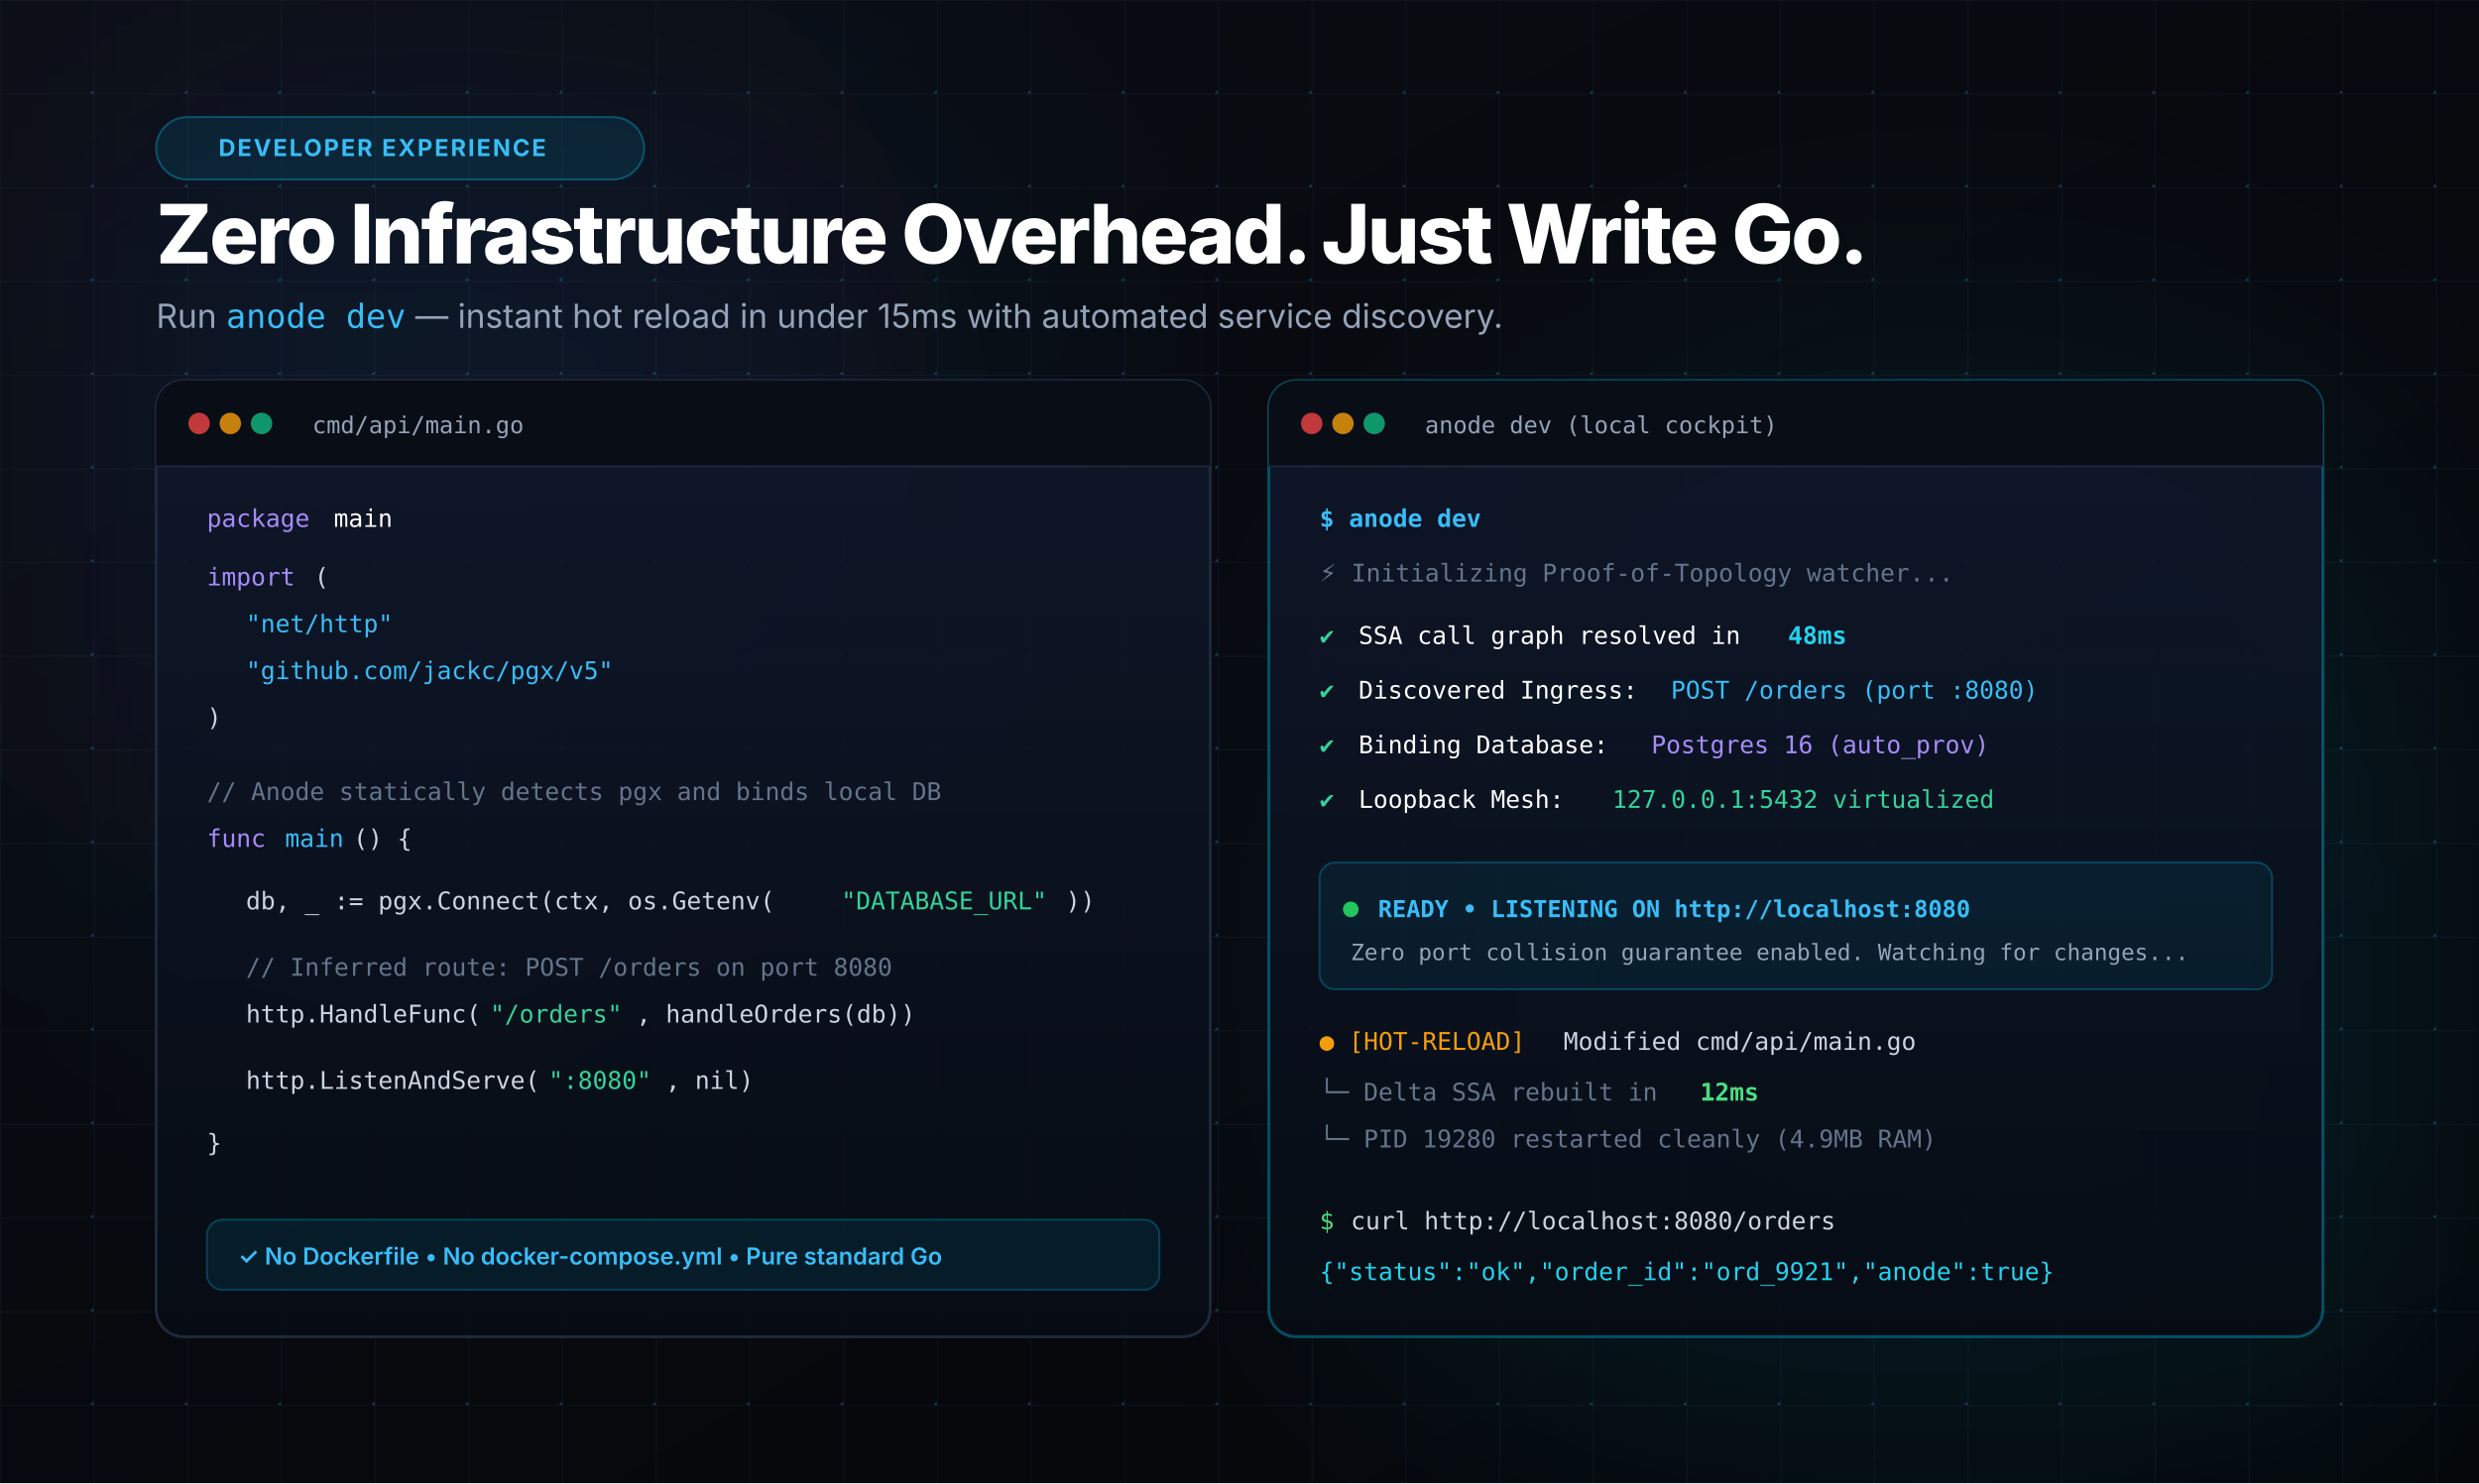
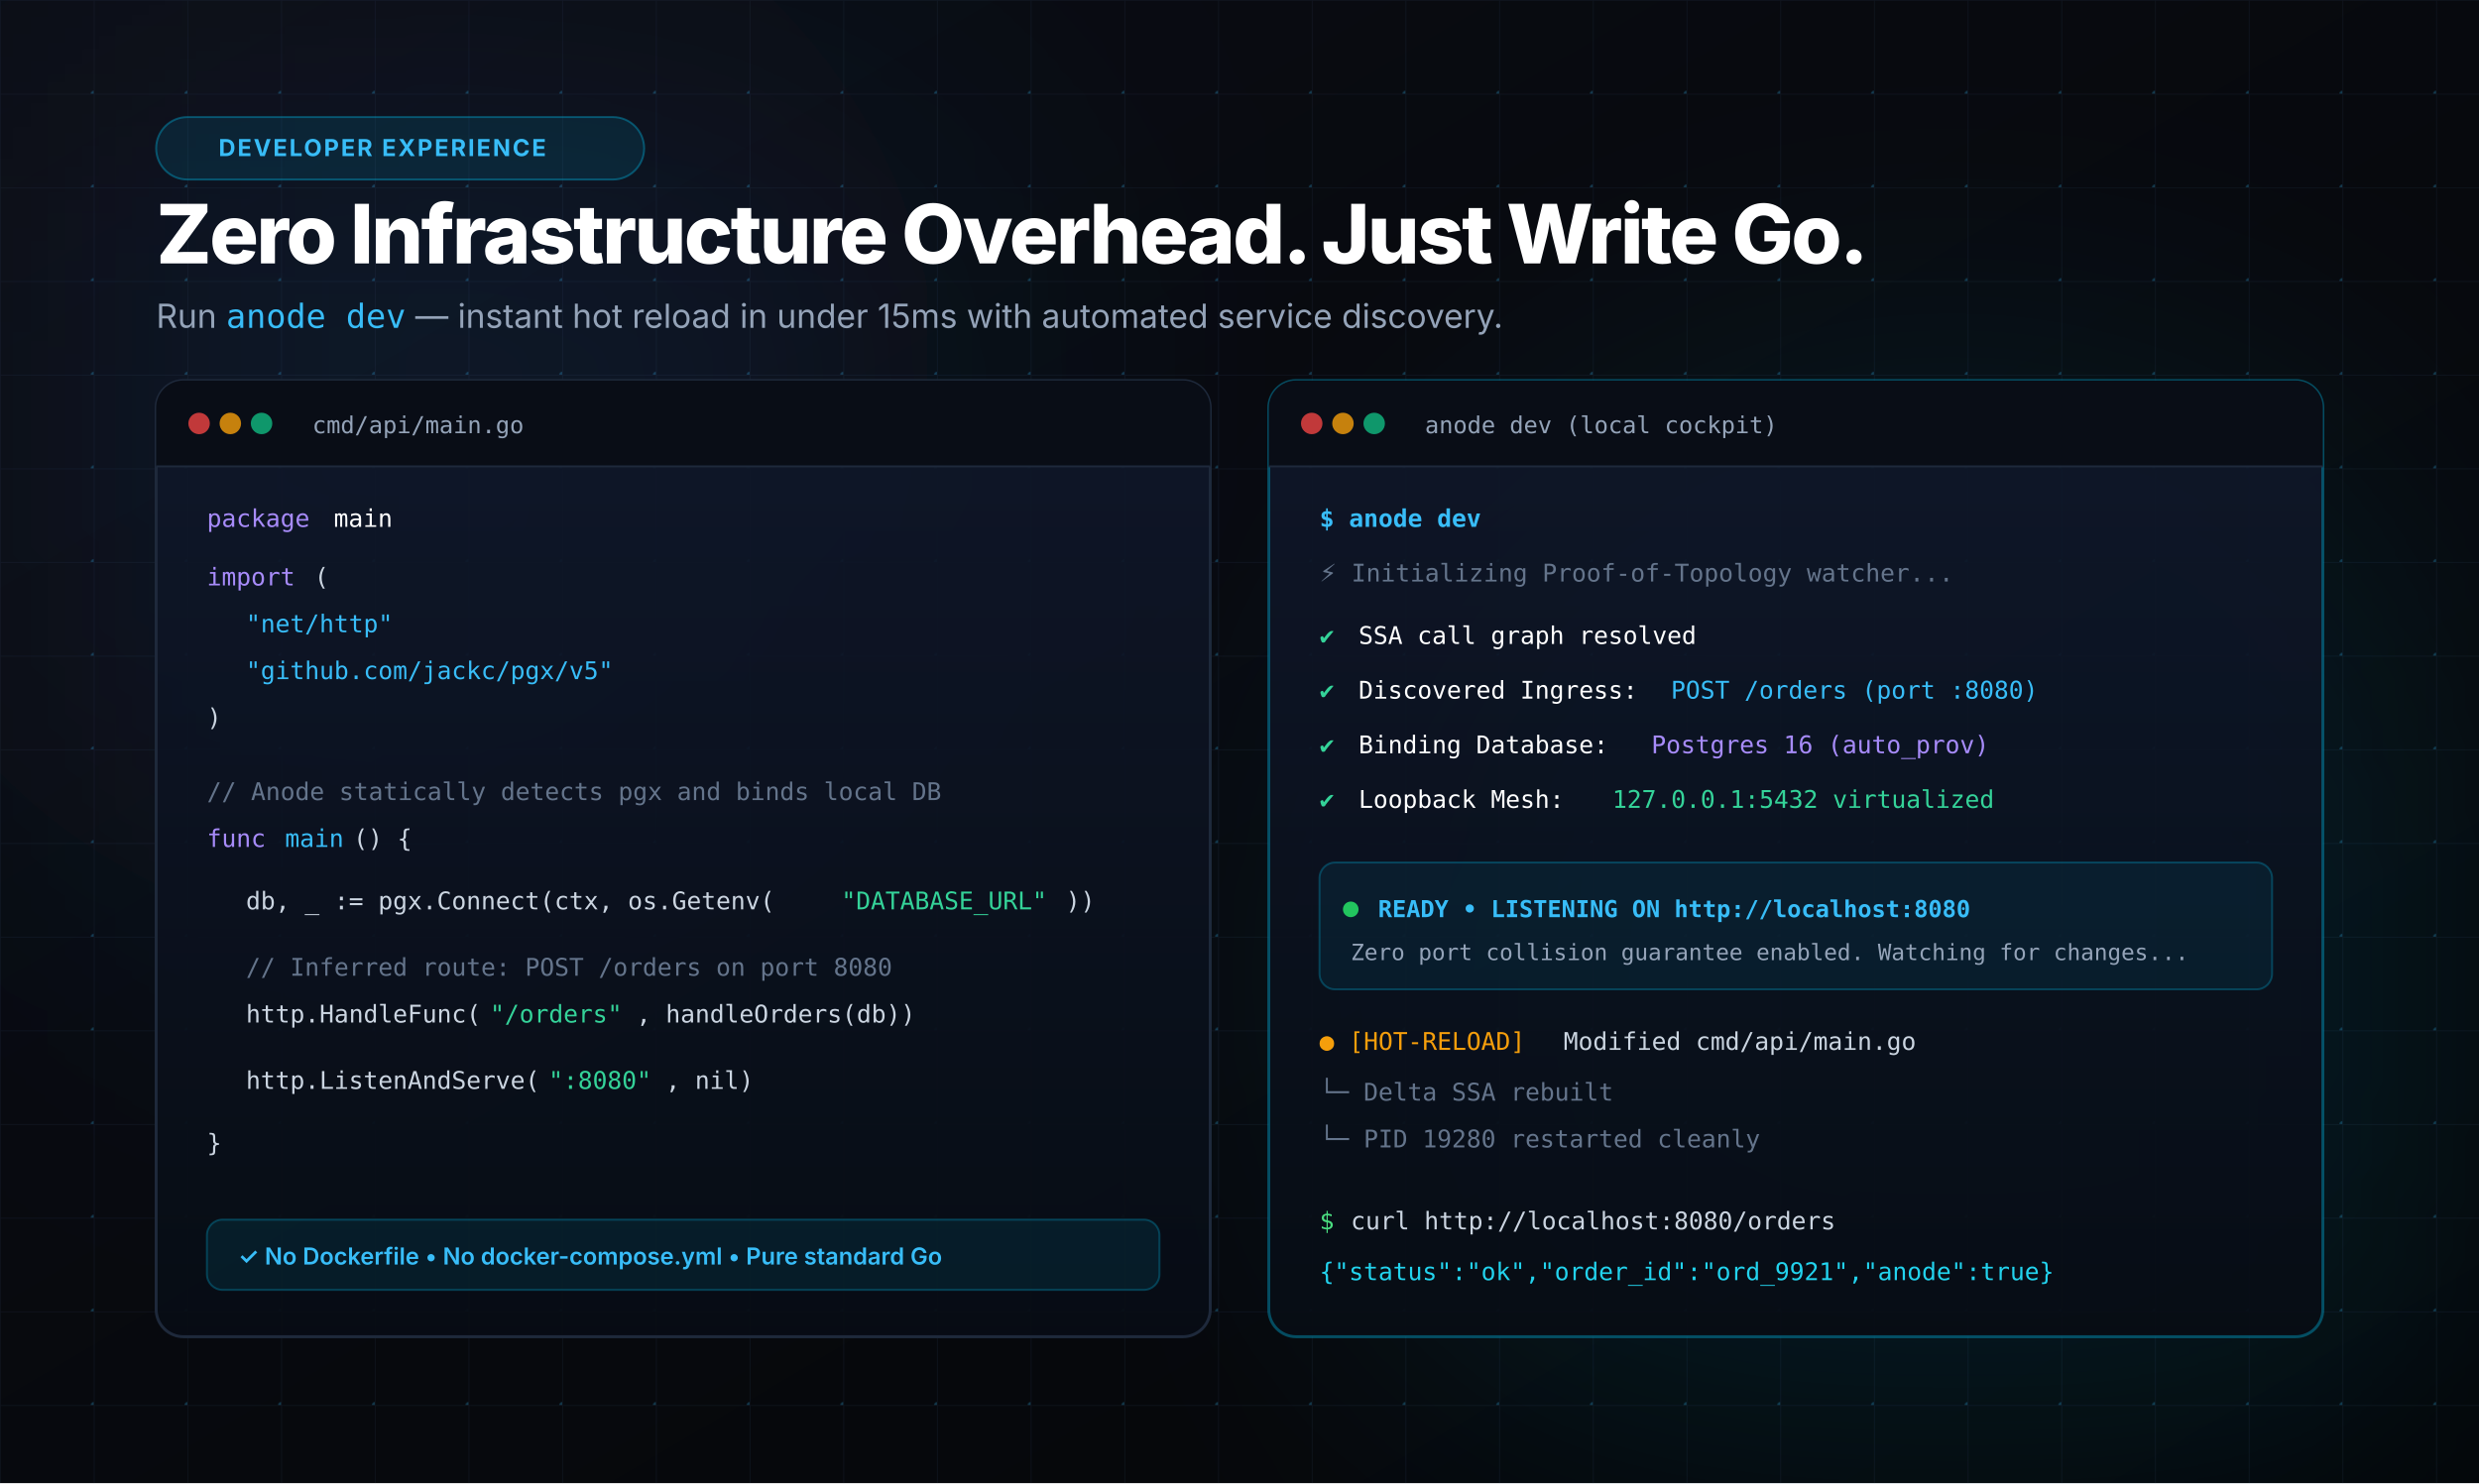
<svg xmlns="http://www.w3.org/2000/svg" viewBox="0 0 1270 760" width="1270" height="760">
  <defs>
    <linearGradient id="bgGrad" x1="0%" y1="0%" x2="100%" y2="100%">
      <stop offset="0%" stop-color="#0a0d14" />
      <stop offset="40%" stop-color="#080a0f" />
      <stop offset="100%" stop-color="#040608" />
    </linearGradient>
    <linearGradient id="cyanGrad" x1="0%" y1="0%" x2="100%" y2="0%">
      <stop offset="0%" stop-color="#38bdf8" />
      <stop offset="100%" stop-color="#00add8" />
    </linearGradient>
    <linearGradient id="purpleGrad" x1="0%" y1="0%" x2="100%" y2="0%">
      <stop offset="0%" stop-color="#a855f7" />
      <stop offset="100%" stop-color="#6366f1" />
    </linearGradient>
    <linearGradient id="emeraldGrad" x1="0%" y1="0%" x2="100%" y2="0%">
      <stop offset="0%" stop-color="#34d399" />
      <stop offset="100%" stop-color="#059669" />
    </linearGradient>
    <linearGradient id="cardGrad" x1="0%" y1="0%" x2="0%" y2="100%">
      <stop offset="0%" stop-color="#0f172a" stop-opacity="0.9" />
      <stop offset="100%" stop-color="#070c14" stop-opacity="0.95" />
    </linearGradient>
    <linearGradient id="cardGradLight" x1="0%" y1="0%" x2="0%" y2="100%">
      <stop offset="0%" stop-color="#1e293b" stop-opacity="0.4" />
      <stop offset="100%" stop-color="#0f172a" stop-opacity="0.6" />
    </linearGradient>
    <pattern id="grid" width="48" height="48" patternUnits="userSpaceOnUse">
      <path d="M 48 0 L 0 0 0 48" fill="none" stroke="#1e293b" stroke-width="0.8" stroke-opacity="0.35" />
      <circle cx="48" cy="48" r="1.5" fill="#38bdf8" fill-opacity="0.25" />
    </pattern>
    <filter id="glowCyan" x="-30%" y="-30%" width="160%" height="160%">
      <feGaussianBlur stdDeviation="90" result="blur" />
    </filter>
    <filter id="glowPurple" x="-30%" y="-30%" width="160%" height="160%">
      <feGaussianBlur stdDeviation="100" result="blur" />
    </filter>
    <filter id="glowBlue" x="-30%" y="-30%" width="160%" height="160%">
      <feGaussianBlur stdDeviation="110" result="blur" />
    </filter>
  </defs>
  <rect width="1270" height="760" fill="url(#bgGrad)" />
  <rect width="1270" height="760" fill="url(#grid)" />
  <circle cx="200" cy="200" r="280" fill="#3b82f6" fill-opacity="0.10" filter="url(#glowBlue)" />
  <circle cx="1000" cy="500" r="300" fill="#00add8" fill-opacity="0.12" filter="url(#glowCyan)" />
  <g transform="translate(80, 60)">
    <rect width="250" height="32" rx="16" fill="#00add8" fill-opacity="0.12" stroke="#00add8" stroke-opacity="0.4" stroke-width="1" />
    <text x="32" y="20" font-family="-apple-system, BlinkMacSystemFont, 'Segoe UI', Inter, sans-serif" font-size="12" font-weight="700" fill="#38bdf8" letter-spacing="1">
      DEVELOPER EXPERIENCE
    </text>
    <text x="0" y="75" font-family="-apple-system, BlinkMacSystemFont, 'Segoe UI', Inter, sans-serif" font-size="42" font-weight="800" fill="#ffffff" letter-spacing="-1.2">
      Zero Infrastructure Overhead. Just Write Go.
    </text>
    <text x="0" y="108" font-family="-apple-system, BlinkMacSystemFont, 'Segoe UI', Inter, sans-serif" font-size="17" font-weight="400" fill="#94a3b8">
      Run <tspan fill="#38bdf8" font-family="'SF Mono', monospace">anode dev</tspan> — instant hot reload in under 15ms with automated service discovery.
    </text>
  </g>
  <g transform="translate(80, 195)">
    <g transform="translate(0, 0)">
      <rect width="540" height="490" rx="14" fill="url(#cardGrad)" stroke="#1e293b" stroke-width="1.5" />
      <path d="M 0 14 C 0 6.268 6.268 0 14 0 L 526 0 C 533.732 0 540 6.268 540 14 L 540 44 L 0 44 Z" fill="#090d16" />
      <line x1="0" y1="44" x2="540" y2="44" stroke="#1e293b" />
      <circle cx="22" cy="22" r="5.5" fill="#ef4444" opacity="0.8" />
      <circle cx="38" cy="22" r="5.5" fill="#f59e0b" opacity="0.8" />
      <circle cx="54" cy="22" r="5.5" fill="#10b981" opacity="0.8" />
      <text x="80" y="27" font-family="'SF Mono', monospace" font-size="12" fill="#94a3b8">cmd/api/main.go</text>
      <g transform="translate(26, 75)" font-family="'SF Mono', monospace" font-size="12.5" line-height="1.6">
        <text x="0" y="0" fill="#a78bfa">package</text>
        <text x="65" y="0" fill="#ffffff">main</text>
        <text x="0" y="30" fill="#a78bfa">import</text>
        <text x="55" y="30" fill="#cbd5e1">(</text>
        <text x="20" y="54" fill="#38bdf8">"net/http"</text>
        <text x="20" y="78" fill="#38bdf8">"github.com/jackc/pgx/v5"</text>
        <text x="0" y="102" fill="#cbd5e1">)</text>
        <text x="0" y="140" fill="#64748b">// Anode statically detects pgx and binds local DB</text>
        <text x="0" y="164" fill="#a78bfa">func</text>
        <text x="40" y="164" fill="#38bdf8">main</text>
        <text x="75" y="164" fill="#cbd5e1">() {</text>
        <text x="20" y="196" fill="#cbd5e1">db, _ := pgx.Connect(ctx, os.Getenv(</text>
        <text x="325" y="196" fill="#34d399">"DATABASE_URL"</text>
        <text x="440" y="196" fill="#cbd5e1">))</text>
        <text x="20" y="230" fill="#64748b">// Inferred route: POST /orders on port 8080</text>
        <text x="20" y="254" fill="#cbd5e1">http.HandleFunc(</text>
        <text x="145" y="254" fill="#34d399">"/orders"</text>
        <text x="220" y="254" fill="#cbd5e1">, handleOrders(db))</text>
        <text x="20" y="288" fill="#cbd5e1">http.ListenAndServe(</text>
        <text x="175" y="288" fill="#34d399">":8080"</text>
        <text x="235" y="288" fill="#cbd5e1">, nil)</text>
        <text x="0" y="320" fill="#cbd5e1">}</text>
      </g>
      <g transform="translate(26, 430)">
        <rect width="488" height="36" rx="8" fill="#00add8" fill-opacity="0.1" stroke="#00add8" stroke-opacity="0.3" />
        <text x="16" y="23" font-family="-apple-system, BlinkMacSystemFont, sans-serif" font-size="12" font-weight="600" fill="#38bdf8">
          ✓ No Dockerfile • No docker-compose.yml • Pure standard Go
        </text>
      </g>
    </g>
    <g transform="translate(570, 0)">
      <rect width="540" height="490" rx="14" fill="url(#cardGrad)" stroke="#00add8" stroke-opacity="0.4" stroke-width="1.5" />
      <path d="M 0 14 C 0 6.268 6.268 0 14 0 L 526 0 C 533.732 0 540 6.268 540 14 L 540 44 L 0 44 Z" fill="#090d16" />
      <line x1="0" y1="44" x2="540" y2="44" stroke="#1e293b" />
      <circle cx="22" cy="22" r="5.5" fill="#ef4444" opacity="0.8" />
      <circle cx="38" cy="22" r="5.5" fill="#f59e0b" opacity="0.8" />
      <circle cx="54" cy="22" r="5.5" fill="#10b981" opacity="0.8" />
      <text x="80" y="27" font-family="'SF Mono', monospace" font-size="12" fill="#94a3b8">anode dev (local cockpit)</text>
      <g transform="translate(26, 75)" font-family="'SF Mono', monospace" font-size="12.5" line-height="1.6">
        <text x="0" y="0" fill="#38bdf8" font-weight="700">$ anode dev</text>
        <text x="0" y="28" fill="#64748b">⚡ Initializing Proof-of-Topology watcher...</text>
        <text x="0" y="60" fill="#34d399">✔</text>
-         <text x="20" y="60" fill="#ffffff">SSA call graph resolved in</text>
-         <text x="240" y="60" fill="#22d3ee" font-weight="700">48ms</text>
+         <text x="20" y="60" fill="#ffffff">SSA call graph resolved</text>
        <text x="0" y="88" fill="#34d399">✔</text>
        <text x="20" y="88" fill="#ffffff">Discovered Ingress:</text>
        <text x="180" y="88" fill="#38bdf8">POST /orders (port :8080)</text>
        <text x="0" y="116" fill="#34d399">✔</text>
        <text x="20" y="116" fill="#ffffff">Binding Database:</text>
        <text x="170" y="116" fill="#a78bfa">Postgres 16 (auto_prov)</text>
        <text x="0" y="144" fill="#34d399">✔</text>
        <text x="20" y="144" fill="#ffffff">Loopback Mesh:</text>
        <text x="150" y="144" fill="#34d399">127.0.0.1:5432 virtualized</text>
        <rect x="0" y="172" width="488" height="65" rx="8" fill="#00add8" fill-opacity="0.08" stroke="#00add8" stroke-opacity="0.3" />
        <circle cx="16" cy="196" r="4" fill="#22c55e" />
        <text x="30" y="200" fill="#38bdf8" font-size="12" font-weight="700">READY • LISTENING ON http://localhost:8080</text>
        <text x="16" y="222" fill="#94a3b8" font-size="11.5">Zero port collision guarantee enabled. Watching for changes...</text>
        <text x="0" y="268" fill="#f59e0b">● [HOT-RELOAD]</text>
        <text x="125" y="268" fill="#cbd5e1">Modified cmd/api/main.go</text>
-         <text x="0" y="294" fill="#64748b">  └─ Delta SSA rebuilt in</text>
-         <text x="195" y="294" fill="#4ade80" font-weight="700">12ms</text>
-         <text x="0" y="318" fill="#64748b">  └─ PID 19280 restarted cleanly (4.9MB RAM)</text>
+         <text x="0" y="294" fill="#64748b">  └─ Delta SSA rebuilt</text>
+         <text x="0" y="318" fill="#64748b">  └─ PID 19280 restarted cleanly</text>
        <text x="0" y="360" fill="#4ade80">$</text>
        <text x="16" y="360" fill="#cbd5e1">curl http://localhost:8080/orders</text>
        <text x="0" y="386" fill="#22d3ee">{"status":"ok","order_id":"ord_9921","anode":true}</text>
      </g>
    </g>
  </g>
</svg>
